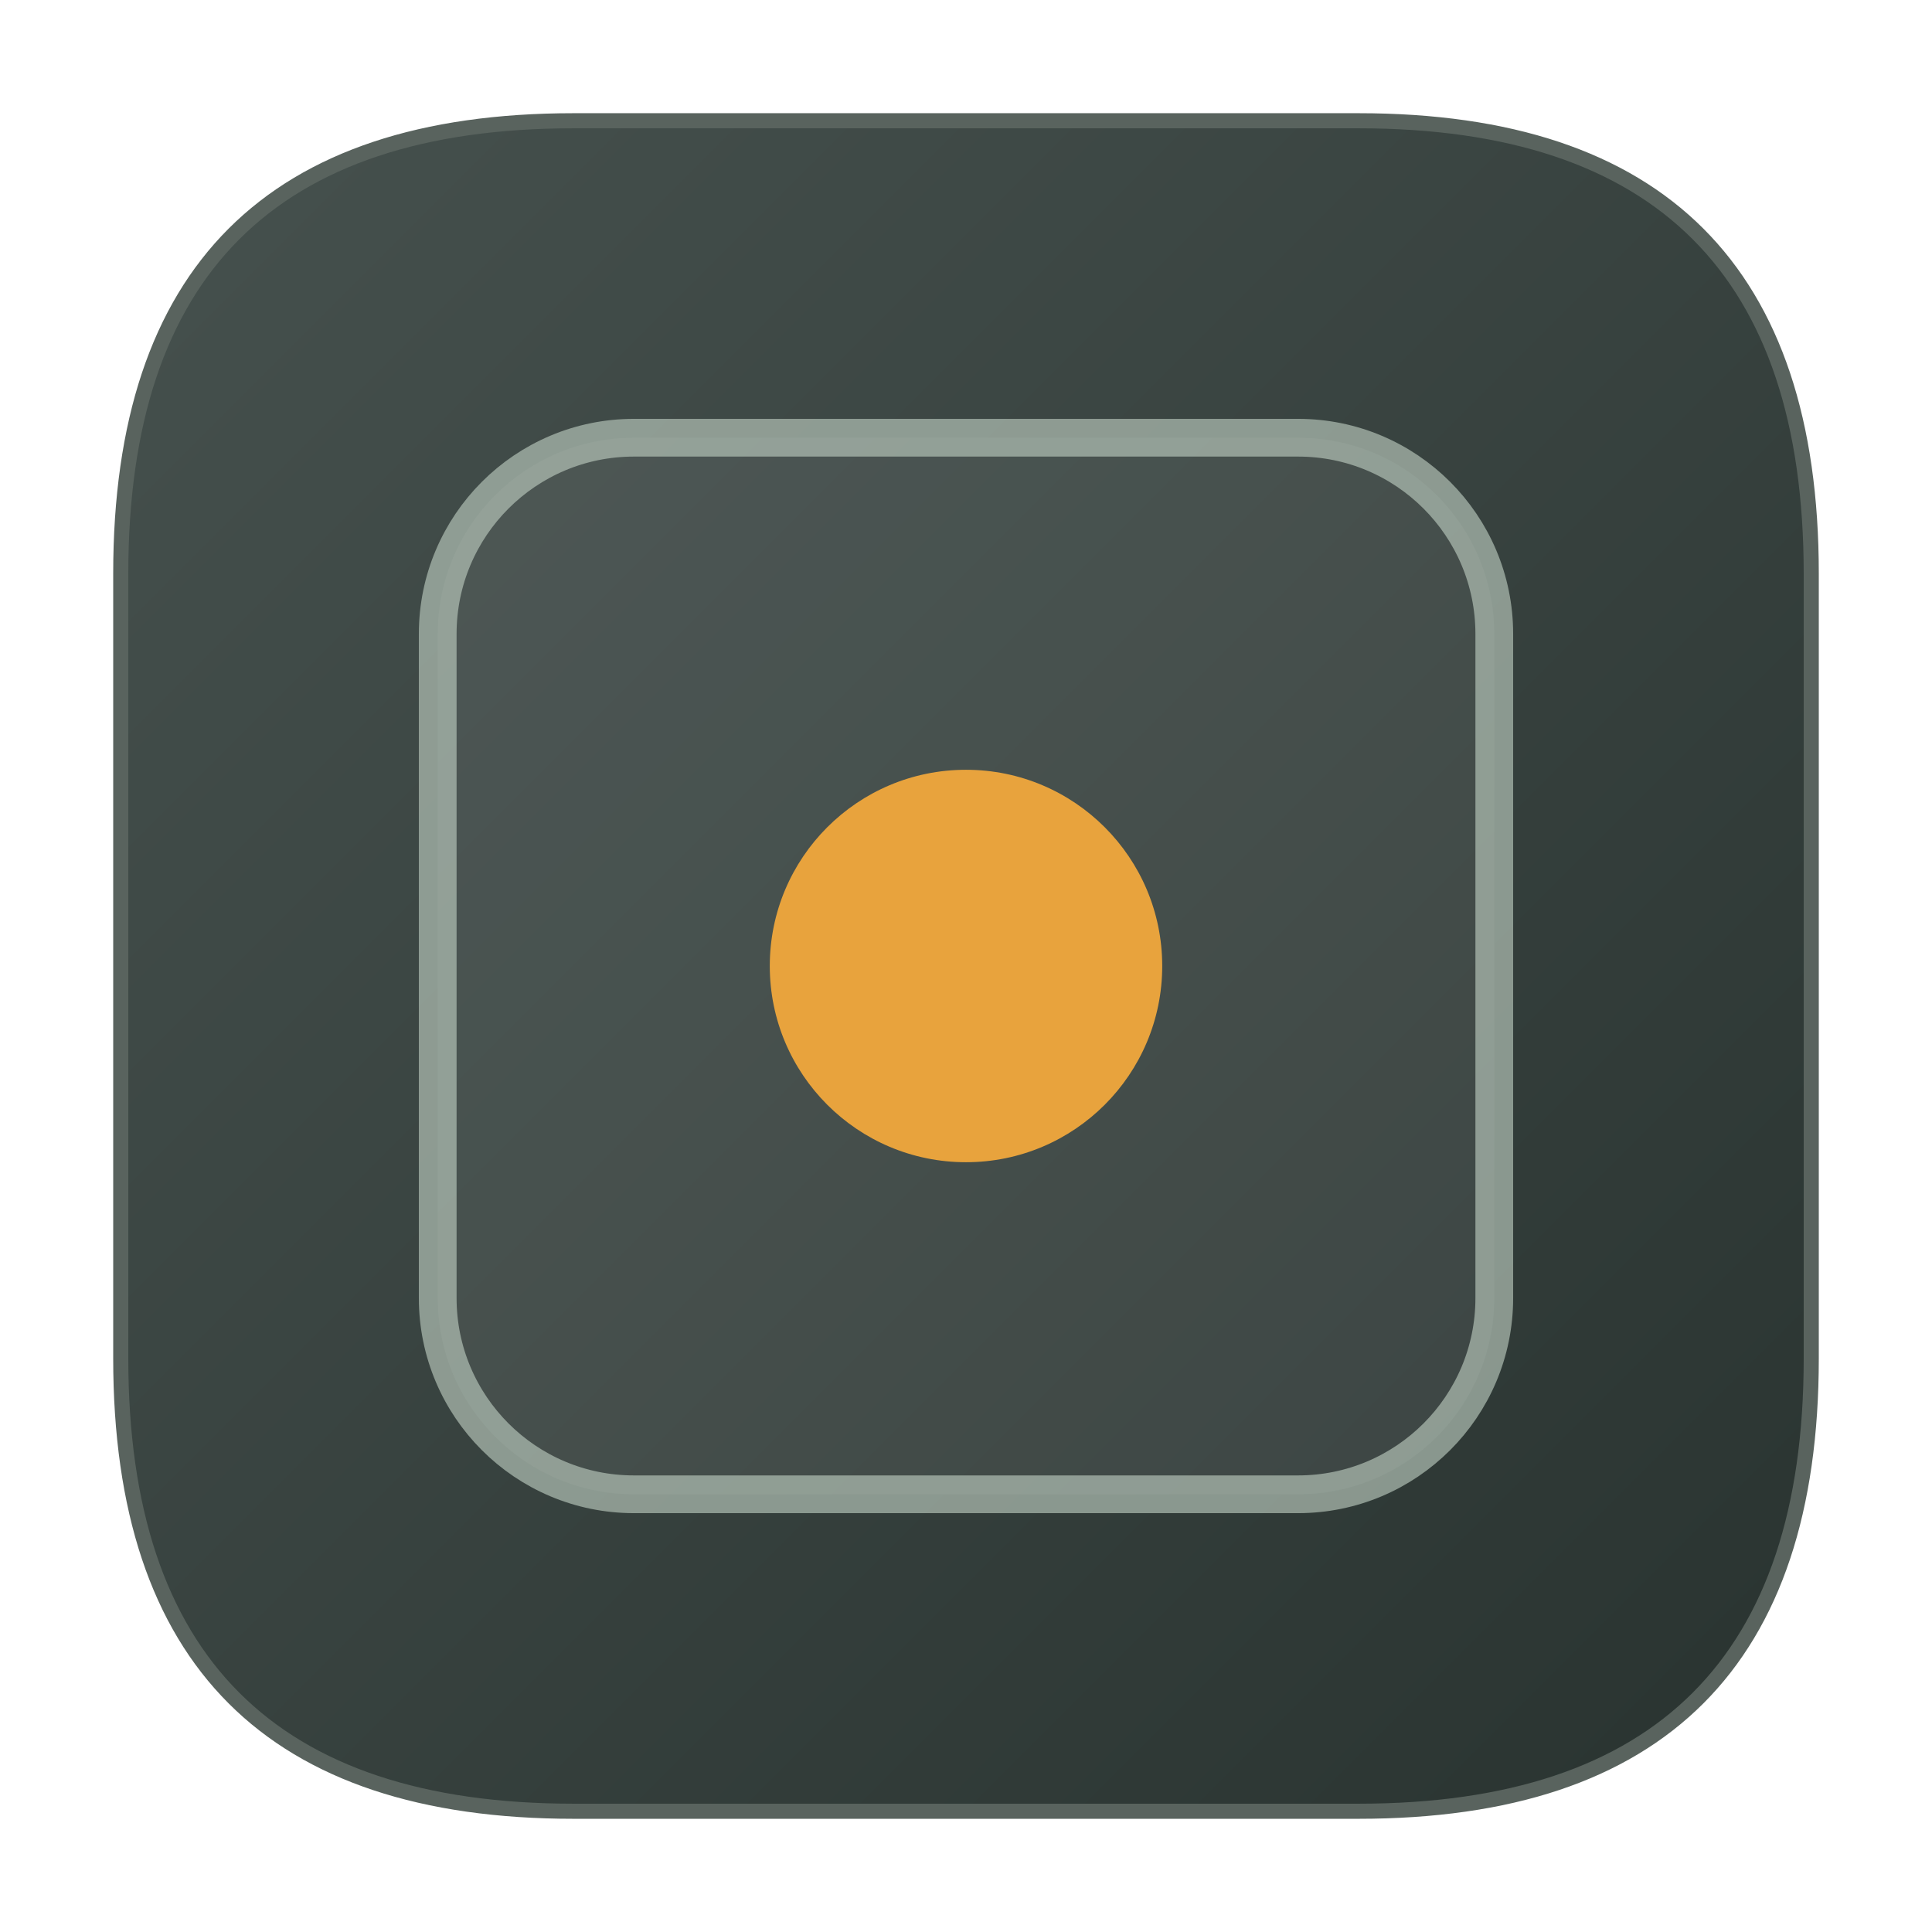
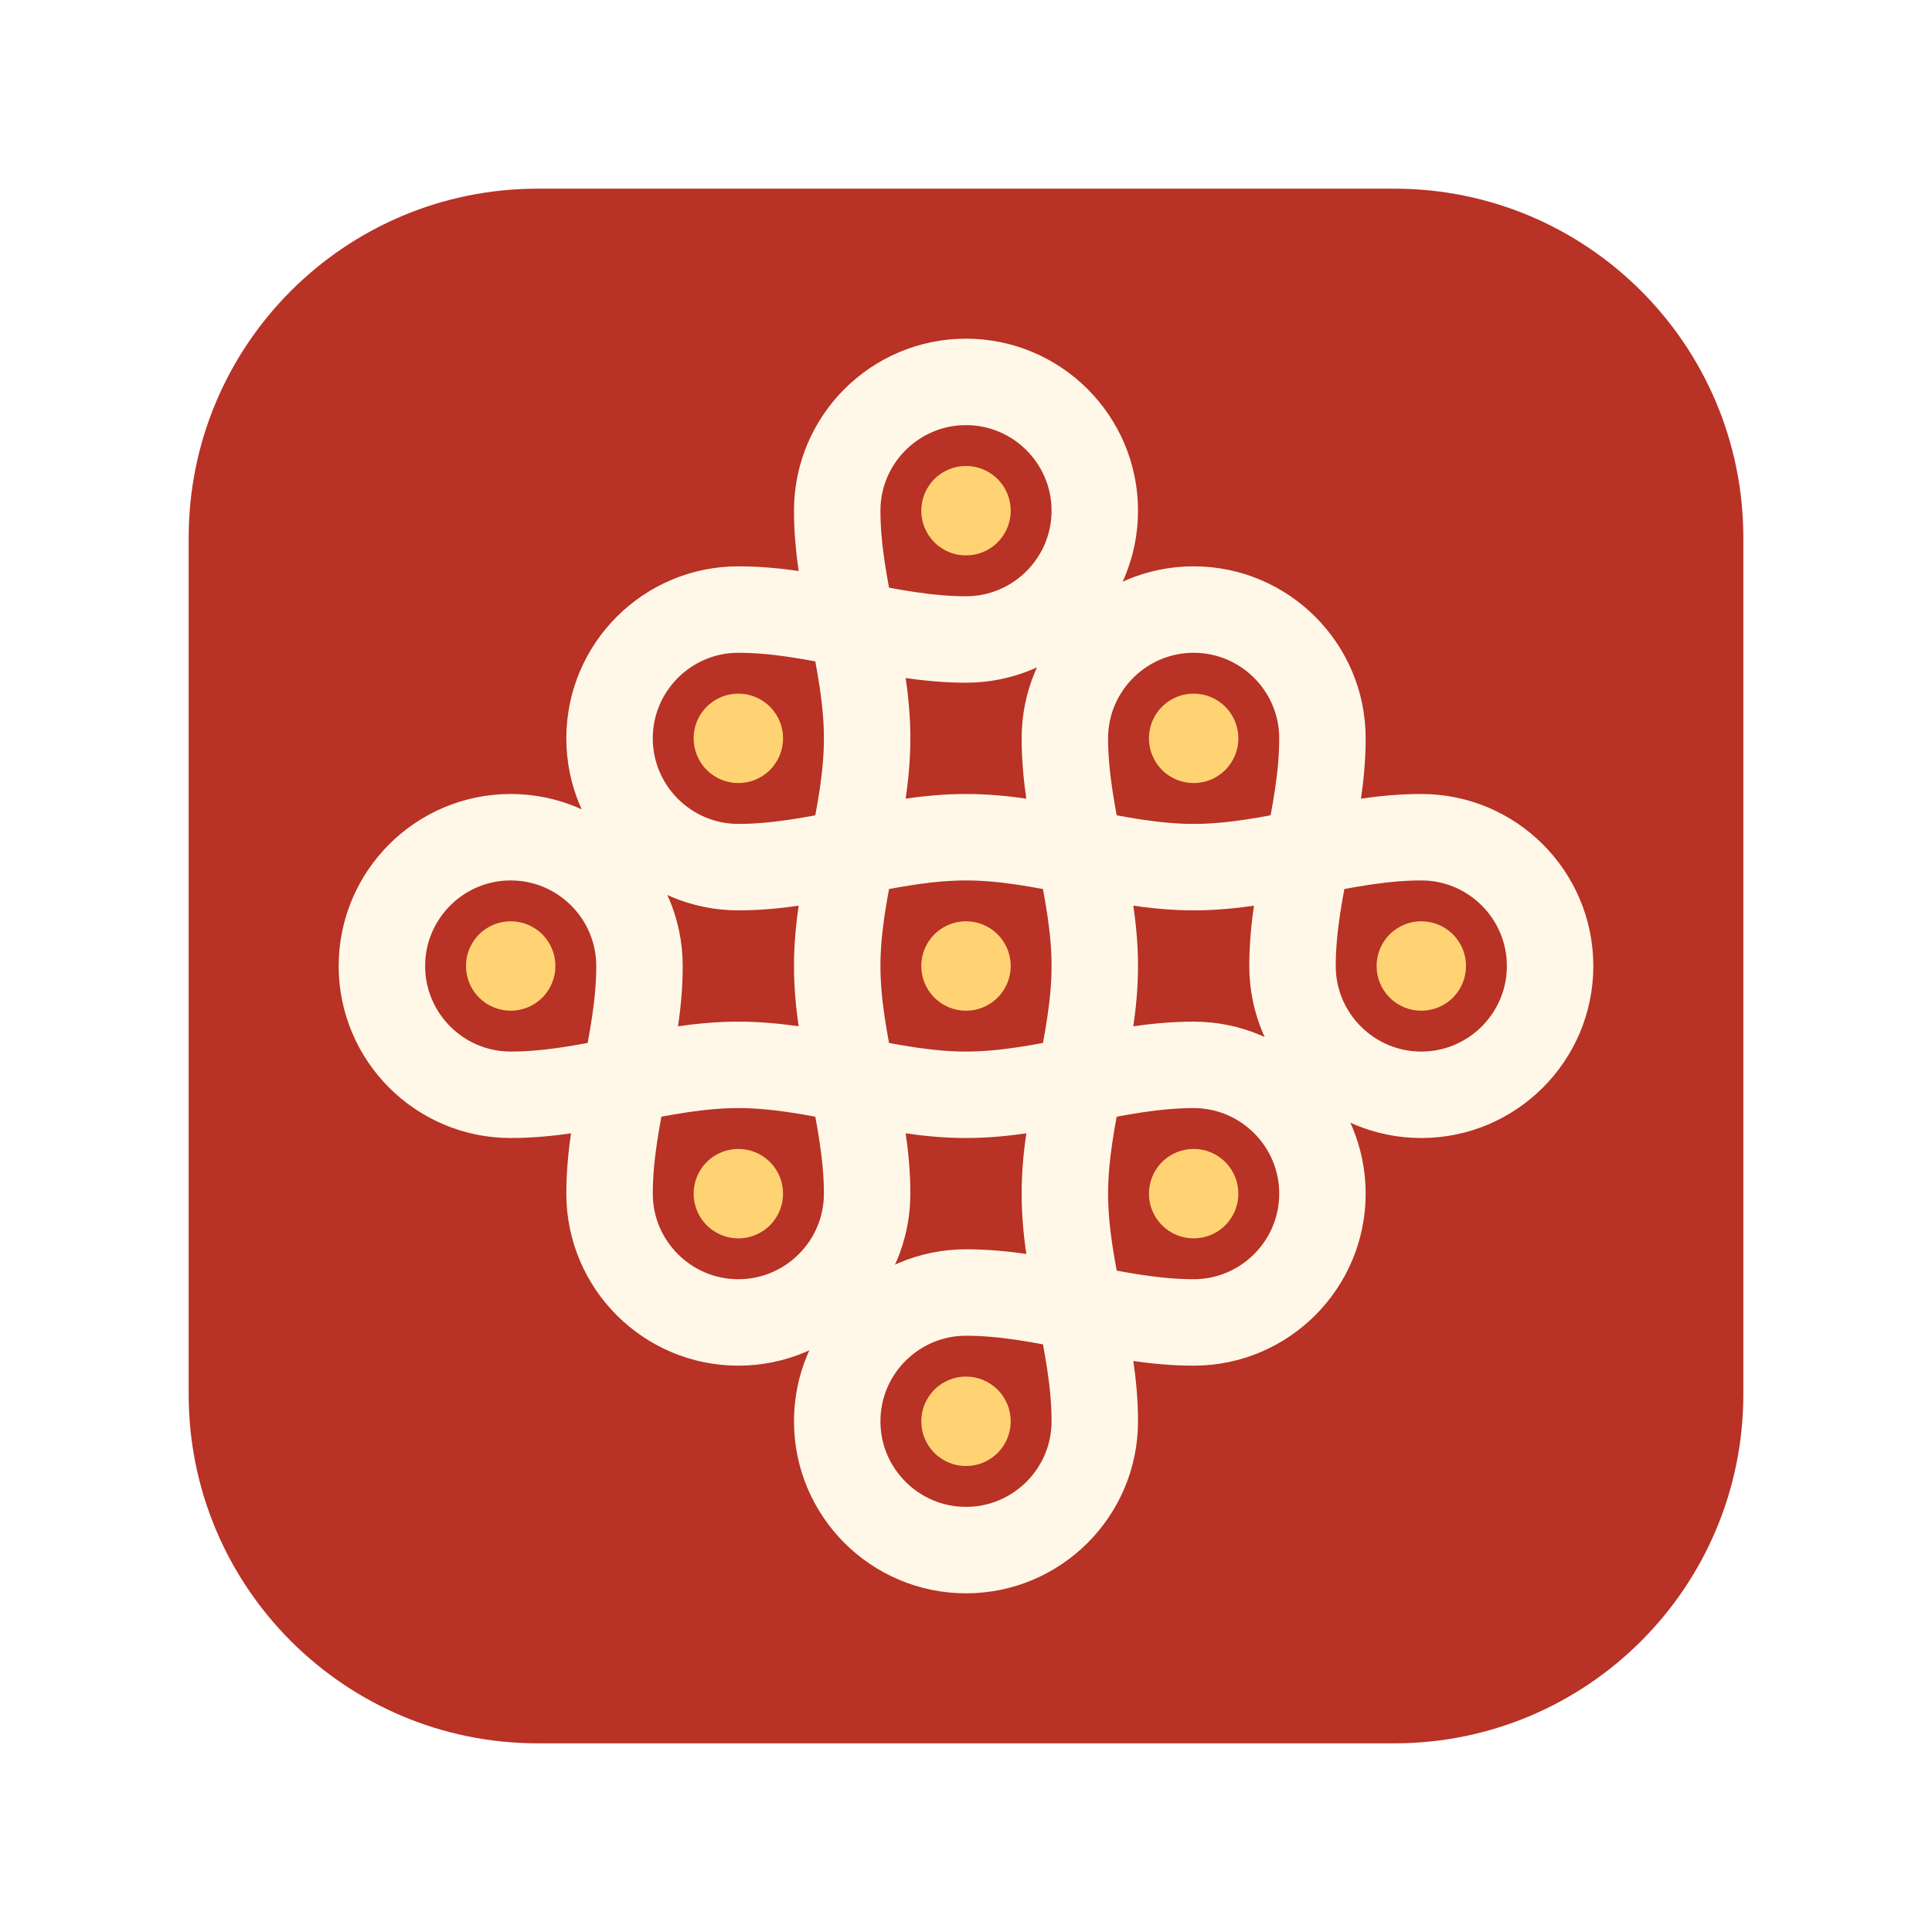
<svg xmlns="http://www.w3.org/2000/svg" width="1024" height="1024" viewBox="0 0 1024 1024">
-   <defs>
-     <linearGradient id="glass" x2="1" y2="1">
-       <stop stop-color="#46514E" />
-       <stop offset="1" stop-color="#293330" />
-     </linearGradient>
-   </defs>
-   <path d="M304 64H720C880 64 960 144 960 304V720C960 880 880 960 720 960H304C144 960 64 880 64 720V304C64 144 144 64 304 64Z" fill="url(#glass)" stroke="#59635E" stroke-width="8" />
-   <rect x="232" y="232" width="560" height="560" rx="104" fill="#E2EAE2" fill-opacity=".08" stroke="#BAC9BE" stroke-opacity=".65" stroke-width="20" />
-   <circle cx="512" cy="512" r="104" fill="#E8A33D" />
+   <rect x="100" y="100" width="824" height="824" rx="185" fill="#B83225" />
+   <g transform="translate(512 512) rotate(45) scale(0.79) translate(-512 -512)">
+     <path fill="none" stroke="#FFF8E9" stroke-width="58" stroke-linecap="round" stroke-linejoin="round" d="M 357.1 234.9 C 390.8 268.6 390.8 323.4 357.1 357.1 C 320.4 393.8 271.6 414.2 234.9 450.9 C 201.2 484.6 201.2 539.4 234.9 573.1 C 268.6 606.8 323.4 606.8 357.1 573.1 C 393.8 536.4 414.2 487.6 450.9 450.9 C 487.6 414.2 536.4 393.8 573.1 357.1 C 609.8 320.4 630.2 271.6 666.9 234.9 C 700.6 201.2 755.4 201.2 789.1 234.9 C 822.8 268.6 822.8 323.4 789.1 357.1 C 755.4 390.8 700.6 390.8 666.9 357.1 C 630.2 320.4 609.8 271.6 573.1 234.9 C 539.4 201.2 484.6 201.2 450.9 234.9 C 417.2 268.6 417.2 323.4 450.9 357.1 C 487.6 393.8 536.4 414.2 573.1 450.9 C 609.8 487.6 630.2 536.4 666.9 573.1 C 703.6 609.8 752.4 630.2 789.1 666.9 C 822.8 700.6 822.8 755.4 789.1 789.1 C 755.4 822.8 700.6 822.8 666.9 789.1 C 633.2 755.4 633.2 700.6 666.9 666.9 C 703.6 630.2 752.4 609.8 789.1 573.1 C 822.8 539.4 822.8 484.6 789.1 450.9 C 755.4 417.2 700.6 417.2 666.9 450.9 C 630.2 487.6 609.8 536.4 573.1 573.1 C 536.4 609.8 487.6 630.2 450.9 666.9 C 414.2 703.6 393.8 752.4 357.1 789.1 C 323.4 822.8 268.6 822.8 234.9 789.1 C 201.2 755.4 201.2 700.6 234.9 666.9 C 268.6 633.2 323.4 633.2 357.1 666.9 C 393.8 703.6 414.2 752.4 450.9 789.1 C 484.6 822.8 539.4 822.8 573.1 789.1 C 606.8 755.4 606.8 700.6 573.1 666.9 C 536.4 630.2 487.6 609.8 450.9 573.1 C 414.2 536.4 393.8 487.6 357.1 450.9 C 320.4 414.2 271.6 393.8 234.9 357.1 C 201.2 323.4 201.2 268.6 234.9 234.9 C 268.6 201.2 323.4 201.2 357.1 234.9 Z" />
+     <g fill="#FFD374">
+       <circle cx="296" cy="296" r="30" />
+       <circle cx="512" cy="296" r="30" />
+       <circle cx="728" cy="296" r="30" />
+       <circle cx="296" cy="512" r="30" />
+       <circle cx="512" cy="512" r="30" />
+       <circle cx="728" cy="512" r="30" />
+       <circle cx="296" cy="728" r="30" />
+       <circle cx="512" cy="728" r="30" />
+       <circle cx="728" cy="728" r="30" />
+     </g>
+   </g>
</svg>
